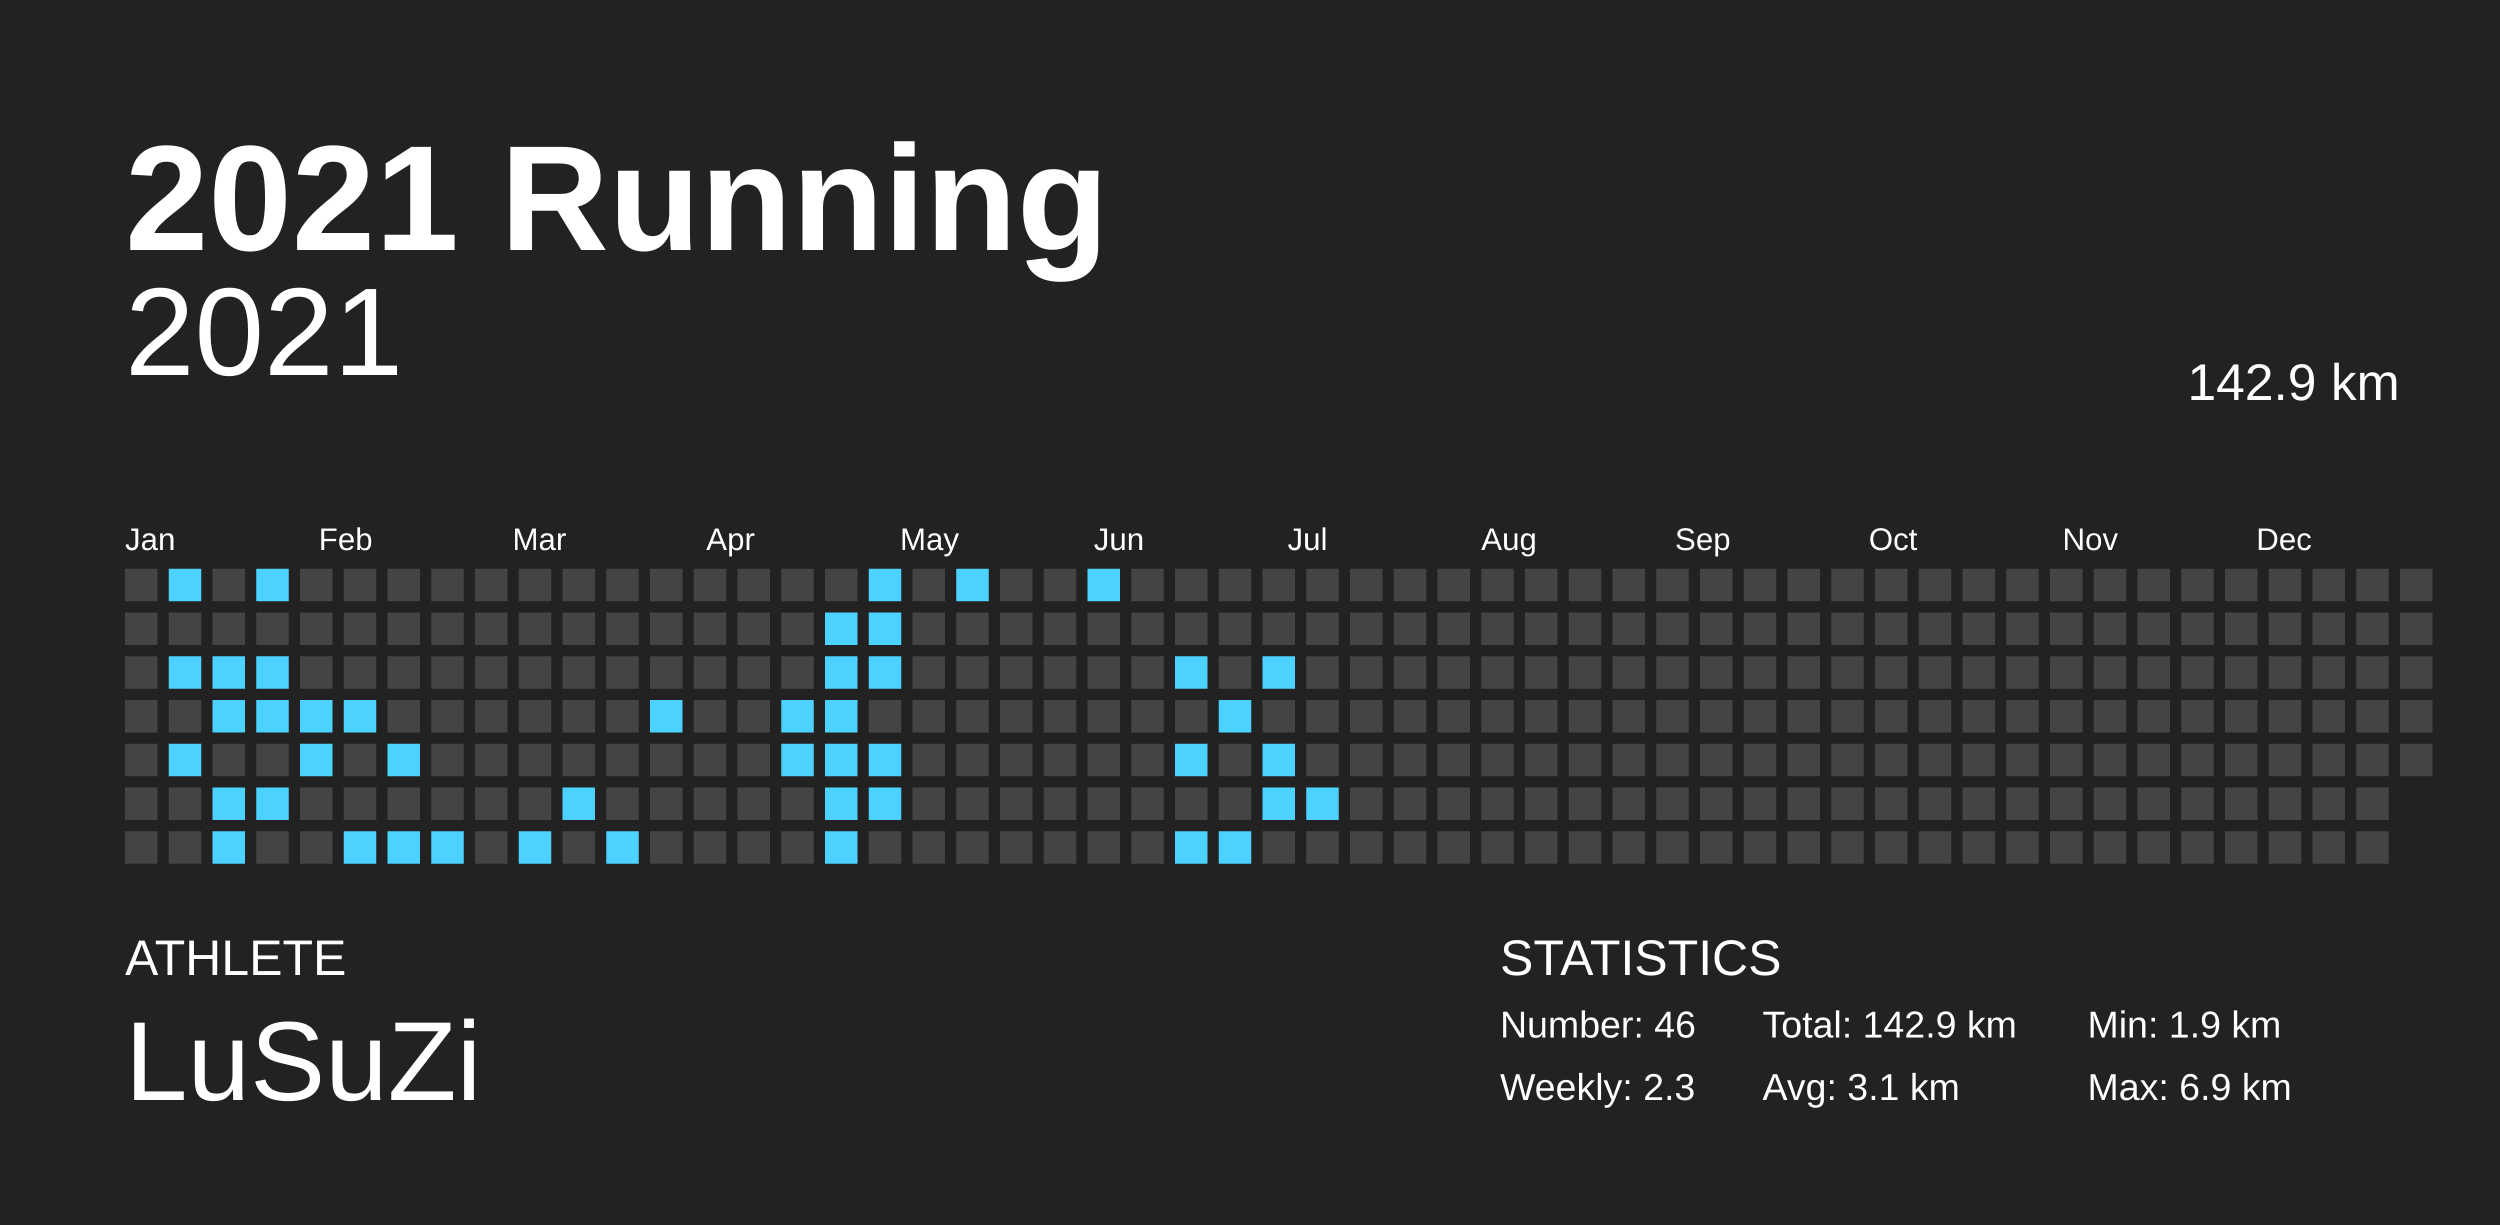
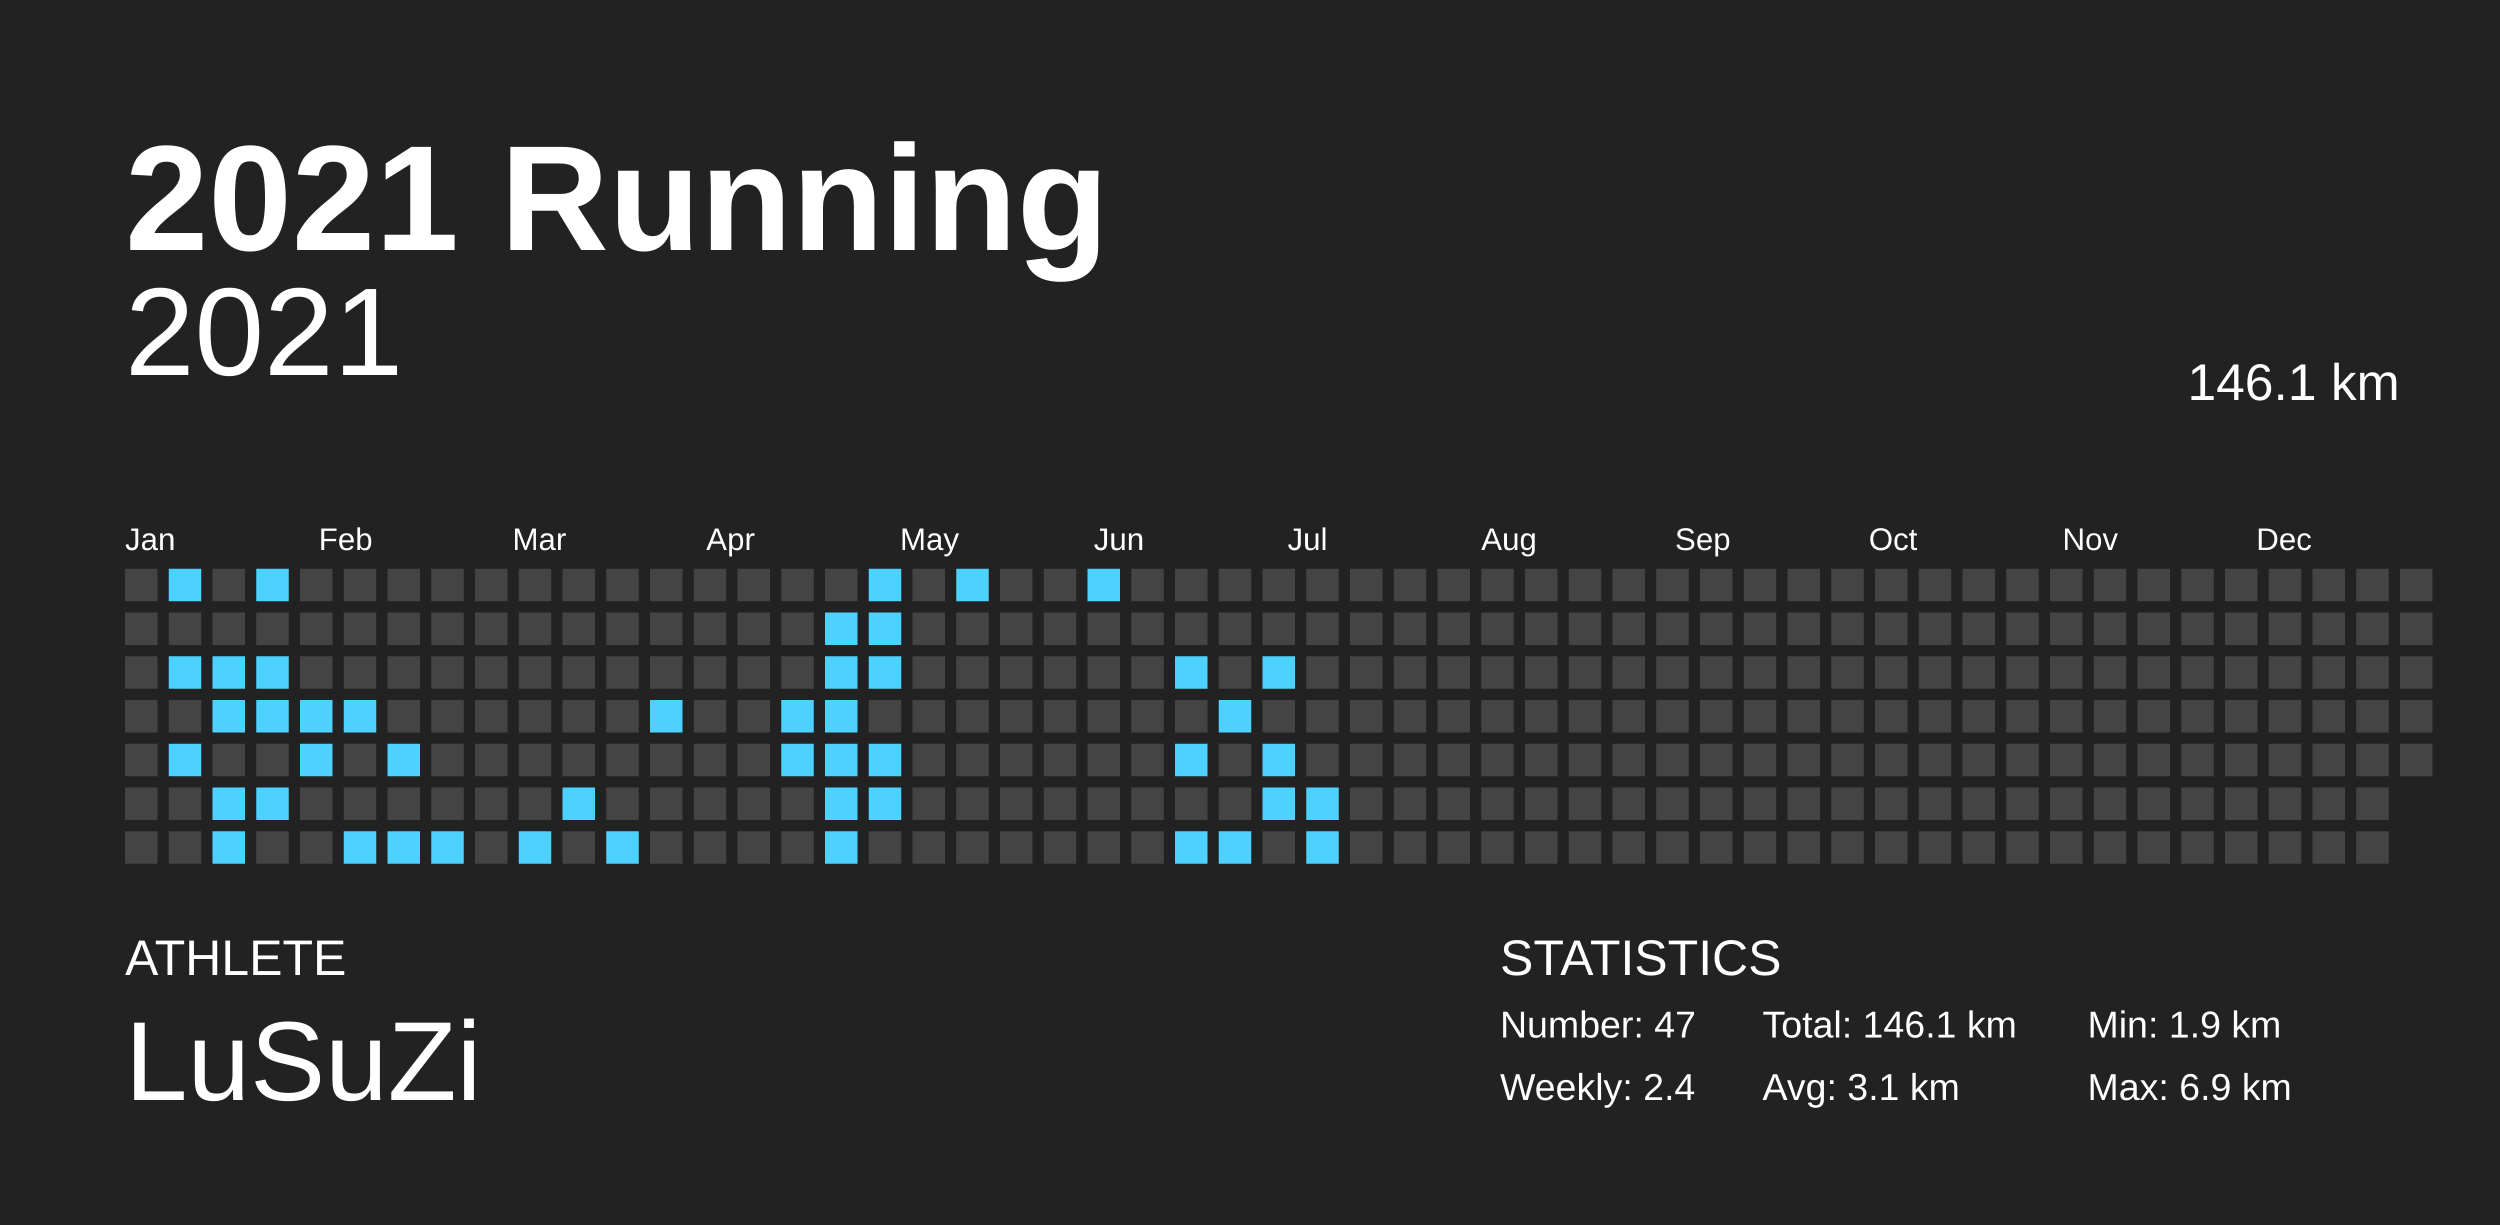
<svg xmlns="http://www.w3.org/2000/svg" baseProfile="full" height="98mm" version="1.1" viewBox="0,0,200,98" width="200mm">
  <defs />
  <rect fill="#222222" height="98" width="200" x="0" y="0" />
  <text fill="#FFFFFF" style="font-size:12px; font-family:Arial; font-weight:bold;" x="10" y="20">2021 Running</text>
  <text fill="#FFFFFF" style="font-size:4px; font-family:Arial" x="10" y="78">ATHLETE</text>
  <text fill="#FFFFFF" style="font-size:9px; font-family:Arial" x="10" y="88">LuSuZi</text>
  <text fill="#FFFFFF" style="font-size:4px; font-family:Arial" x="120" y="78">STATISTICS</text>
-   <text fill="#FFFFFF" style="font-size:3px; font-family:Arial" x="120" y="83">Number: 46</text>
-   <text fill="#FFFFFF" style="font-size:3px; font-family:Arial" x="120" y="88">Weekly: 2.3</text>
-   <text fill="#FFFFFF" style="font-size:3px; font-family:Arial" x="141" y="83">Total: 142.9 km</text>
+   <text fill="#FFFFFF" style="font-size:3px; font-family:Arial" x="120" y="83">Number: 47</text>
+   <text fill="#FFFFFF" style="font-size:3px; font-family:Arial" x="120" y="88">Weekly: 2.4</text>
+   <text fill="#FFFFFF" style="font-size:3px; font-family:Arial" x="141" y="83">Total: 146.1 km</text>
  <text fill="#FFFFFF" style="font-size:3px; font-family:Arial" x="141" y="88">Avg: 3.1 km</text>
  <text fill="#FFFFFF" style="font-size:3px; font-family:Arial" x="167" y="83">Min: 1.9 km</text>
  <text fill="#FFFFFF" style="font-size:3px; font-family:Arial" x="167" y="88">Max: 6.9 km</text>
  <text alignment-baseline="hanging" fill="#FFFFFF" style="font-size:10.0px; font-family:Arial;" x="10" y="30">2021</text>
-   <text alignment-baseline="hanging" fill="#FFFFFF" style="font-size:4.125px; font-family:Arial;" x="175" y="32">142.9 km</text>
+   <text alignment-baseline="hanging" fill="#FFFFFF" style="font-size:4.125px; font-family:Arial;" x="175" y="32">146.1 km</text>
  <text fill="#FFFFFF" style="font-size:2.5px; font-family:Arial" x="10.0" y="44">Jan</text>
  <text fill="#FFFFFF" style="font-size:2.5px; font-family:Arial" x="25.5" y="44">Feb</text>
  <text fill="#FFFFFF" style="font-size:2.5px; font-family:Arial" x="41.0" y="44">Mar</text>
  <text fill="#FFFFFF" style="font-size:2.5px; font-family:Arial" x="56.5" y="44">Apr</text>
  <text fill="#FFFFFF" style="font-size:2.5px; font-family:Arial" x="72.0" y="44">May</text>
  <text fill="#FFFFFF" style="font-size:2.5px; font-family:Arial" x="87.5" y="44">Jun</text>
  <text fill="#FFFFFF" style="font-size:2.5px; font-family:Arial" x="103.0" y="44">Jul</text>
  <text fill="#FFFFFF" style="font-size:2.5px; font-family:Arial" x="118.5" y="44">Aug</text>
  <text fill="#FFFFFF" style="font-size:2.5px; font-family:Arial" x="134.0" y="44">Sep</text>
  <text fill="#FFFFFF" style="font-size:2.5px; font-family:Arial" x="149.5" y="44">Oct</text>
  <text fill="#FFFFFF" style="font-size:2.5px; font-family:Arial" x="165.0" y="44">Nov</text>
  <text fill="#FFFFFF" style="font-size:2.5px; font-family:Arial" x="180.5" y="44">Dec</text>
  <rect fill="#444444" height="2.6" width="2.6" x="10.0" y="45.5" />
  <rect fill="#444444" height="2.6" width="2.6" x="10.0" y="49.0" />
  <rect fill="#444444" height="2.6" width="2.6" x="10.0" y="52.5" />
  <rect fill="#444444" height="2.6" width="2.6" x="10.0" y="56.0" />
  <rect fill="#444444" height="2.6" width="2.6" x="10.0" y="59.5" />
  <rect fill="#444444" height="2.6" width="2.6" x="10.0" y="63.0" />
  <rect fill="#444444" height="2.6" width="2.6" x="10.0" y="66.5" />
  <rect fill="#4dd2ff" height="2.6" width="2.6" x="13.5" y="45.5" />
  <rect fill="#444444" height="2.6" width="2.6" x="13.5" y="49.0" />
  <rect fill="#4dd2ff" height="2.6" width="2.6" x="13.5" y="52.5" />
  <rect fill="#444444" height="2.6" width="2.6" x="13.5" y="56.0" />
  <rect fill="#4dd2ff" height="2.6" width="2.6" x="13.5" y="59.5" />
  <rect fill="#444444" height="2.6" width="2.6" x="13.5" y="63.0" />
  <rect fill="#444444" height="2.6" width="2.6" x="13.5" y="66.5" />
  <rect fill="#444444" height="2.6" width="2.6" x="17.0" y="45.5" />
  <rect fill="#444444" height="2.6" width="2.6" x="17.0" y="49.0" />
  <rect fill="#4dd2ff" height="2.6" width="2.6" x="17.0" y="52.5" />
  <rect fill="#4dd2ff" height="2.6" width="2.6" x="17.0" y="56.0" />
  <rect fill="#444444" height="2.6" width="2.6" x="17.0" y="59.5" />
  <rect fill="#4dd2ff" height="2.6" width="2.6" x="17.0" y="63.0" />
  <rect fill="#4dd2ff" height="2.6" width="2.6" x="17.0" y="66.5" />
  <rect fill="#4dd2ff" height="2.6" width="2.6" x="20.5" y="45.5" />
  <rect fill="#444444" height="2.6" width="2.6" x="20.5" y="49.0" />
  <rect fill="#4dd2ff" height="2.6" width="2.6" x="20.5" y="52.5" />
  <rect fill="#4dd2ff" height="2.6" width="2.6" x="20.5" y="56.0" />
  <rect fill="#444444" height="2.6" width="2.6" x="20.5" y="59.5" />
  <rect fill="#4dd2ff" height="2.6" width="2.6" x="20.5" y="63.0" />
  <rect fill="#444444" height="2.6" width="2.6" x="20.5" y="66.5" />
  <rect fill="#444444" height="2.6" width="2.6" x="24.0" y="45.5" />
  <rect fill="#444444" height="2.6" width="2.6" x="24.0" y="49.0" />
  <rect fill="#444444" height="2.6" width="2.6" x="24.0" y="52.5" />
  <rect fill="#4dd2ff" height="2.6" width="2.6" x="24.0" y="56.0" />
  <rect fill="#4dd2ff" height="2.6" width="2.6" x="24.0" y="59.5" />
  <rect fill="#444444" height="2.6" width="2.6" x="24.0" y="63.0" />
  <rect fill="#444444" height="2.6" width="2.6" x="24.0" y="66.5" />
  <rect fill="#444444" height="2.6" width="2.6" x="27.5" y="45.5" />
  <rect fill="#444444" height="2.6" width="2.6" x="27.5" y="49.0" />
  <rect fill="#444444" height="2.6" width="2.6" x="27.5" y="52.5" />
  <rect fill="#4dd2ff" height="2.6" width="2.6" x="27.5" y="56.0" />
  <rect fill="#444444" height="2.6" width="2.6" x="27.5" y="59.5" />
  <rect fill="#444444" height="2.6" width="2.6" x="27.5" y="63.0" />
  <rect fill="#4dd2ff" height="2.6" width="2.6" x="27.5" y="66.5" />
  <rect fill="#444444" height="2.6" width="2.6" x="31.0" y="45.5" />
  <rect fill="#444444" height="2.6" width="2.6" x="31.0" y="49.0" />
  <rect fill="#444444" height="2.6" width="2.6" x="31.0" y="52.5" />
  <rect fill="#444444" height="2.6" width="2.6" x="31.0" y="56.0" />
  <rect fill="#4dd2ff" height="2.6" width="2.6" x="31.0" y="59.5" />
  <rect fill="#444444" height="2.6" width="2.6" x="31.0" y="63.0" />
  <rect fill="#4dd2ff" height="2.6" width="2.6" x="31.0" y="66.5" />
  <rect fill="#444444" height="2.6" width="2.6" x="34.5" y="45.5" />
  <rect fill="#444444" height="2.6" width="2.6" x="34.5" y="49.0" />
  <rect fill="#444444" height="2.6" width="2.6" x="34.5" y="52.5" />
  <rect fill="#444444" height="2.6" width="2.6" x="34.5" y="56.0" />
  <rect fill="#444444" height="2.6" width="2.6" x="34.5" y="59.5" />
  <rect fill="#444444" height="2.6" width="2.6" x="34.5" y="63.0" />
  <rect fill="#4dd2ff" height="2.6" width="2.6" x="34.5" y="66.5" />
  <rect fill="#444444" height="2.6" width="2.6" x="38.0" y="45.5" />
  <rect fill="#444444" height="2.6" width="2.6" x="38.0" y="49.0" />
  <rect fill="#444444" height="2.6" width="2.6" x="38.0" y="52.5" />
  <rect fill="#444444" height="2.6" width="2.6" x="38.0" y="56.0" />
  <rect fill="#444444" height="2.6" width="2.6" x="38.0" y="59.5" />
  <rect fill="#444444" height="2.6" width="2.6" x="38.0" y="63.0" />
  <rect fill="#444444" height="2.6" width="2.6" x="38.0" y="66.5" />
  <rect fill="#444444" height="2.6" width="2.6" x="41.5" y="45.5" />
  <rect fill="#444444" height="2.6" width="2.6" x="41.5" y="49.0" />
  <rect fill="#444444" height="2.6" width="2.6" x="41.5" y="52.5" />
  <rect fill="#444444" height="2.6" width="2.6" x="41.5" y="56.0" />
  <rect fill="#444444" height="2.6" width="2.6" x="41.5" y="59.5" />
  <rect fill="#444444" height="2.6" width="2.6" x="41.5" y="63.0" />
  <rect fill="#4dd2ff" height="2.6" width="2.6" x="41.5" y="66.5" />
  <rect fill="#444444" height="2.6" width="2.6" x="45.0" y="45.5" />
  <rect fill="#444444" height="2.6" width="2.6" x="45.0" y="49.0" />
  <rect fill="#444444" height="2.6" width="2.6" x="45.0" y="52.5" />
  <rect fill="#444444" height="2.6" width="2.6" x="45.0" y="56.0" />
  <rect fill="#444444" height="2.6" width="2.6" x="45.0" y="59.5" />
  <rect fill="#4dd2ff" height="2.6" width="2.6" x="45.0" y="63.0" />
  <rect fill="#444444" height="2.6" width="2.6" x="45.0" y="66.5" />
  <rect fill="#444444" height="2.6" width="2.6" x="48.5" y="45.5" />
  <rect fill="#444444" height="2.6" width="2.6" x="48.5" y="49.0" />
  <rect fill="#444444" height="2.6" width="2.6" x="48.5" y="52.5" />
  <rect fill="#444444" height="2.6" width="2.6" x="48.5" y="56.0" />
  <rect fill="#444444" height="2.6" width="2.6" x="48.5" y="59.5" />
  <rect fill="#444444" height="2.6" width="2.6" x="48.5" y="63.0" />
  <rect fill="#4dd2ff" height="2.6" width="2.6" x="48.5" y="66.5" />
  <rect fill="#444444" height="2.6" width="2.6" x="52.0" y="45.5" />
  <rect fill="#444444" height="2.6" width="2.6" x="52.0" y="49.0" />
  <rect fill="#444444" height="2.6" width="2.6" x="52.0" y="52.5" />
  <rect fill="#4dd2ff" height="2.6" width="2.6" x="52.0" y="56.0" />
  <rect fill="#444444" height="2.6" width="2.6" x="52.0" y="59.5" />
  <rect fill="#444444" height="2.6" width="2.6" x="52.0" y="63.0" />
  <rect fill="#444444" height="2.6" width="2.6" x="52.0" y="66.5" />
  <rect fill="#444444" height="2.6" width="2.6" x="55.5" y="45.5" />
  <rect fill="#444444" height="2.6" width="2.6" x="55.5" y="49.0" />
  <rect fill="#444444" height="2.6" width="2.6" x="55.5" y="52.5" />
  <rect fill="#444444" height="2.6" width="2.6" x="55.5" y="56.0" />
  <rect fill="#444444" height="2.6" width="2.6" x="55.5" y="59.5" />
  <rect fill="#444444" height="2.6" width="2.6" x="55.5" y="63.0" />
  <rect fill="#444444" height="2.6" width="2.6" x="55.5" y="66.5" />
  <rect fill="#444444" height="2.6" width="2.6" x="59.0" y="45.5" />
  <rect fill="#444444" height="2.6" width="2.6" x="59.0" y="49.0" />
  <rect fill="#444444" height="2.6" width="2.6" x="59.0" y="52.5" />
  <rect fill="#444444" height="2.6" width="2.6" x="59.0" y="56.0" />
  <rect fill="#444444" height="2.6" width="2.6" x="59.0" y="59.5" />
  <rect fill="#444444" height="2.6" width="2.6" x="59.0" y="63.0" />
  <rect fill="#444444" height="2.6" width="2.6" x="59.0" y="66.5" />
  <rect fill="#444444" height="2.6" width="2.6" x="62.5" y="45.5" />
  <rect fill="#444444" height="2.6" width="2.6" x="62.5" y="49.0" />
  <rect fill="#444444" height="2.6" width="2.6" x="62.5" y="52.5" />
  <rect fill="#4dd2ff" height="2.6" width="2.6" x="62.5" y="56.0" />
  <rect fill="#4dd2ff" height="2.6" width="2.6" x="62.5" y="59.5" />
  <rect fill="#444444" height="2.6" width="2.6" x="62.5" y="63.0" />
  <rect fill="#444444" height="2.6" width="2.6" x="62.5" y="66.5" />
  <rect fill="#444444" height="2.6" width="2.6" x="66.0" y="45.5" />
  <rect fill="#4dd2ff" height="2.6" width="2.6" x="66.0" y="49.0" />
  <rect fill="#4dd2ff" height="2.6" width="2.6" x="66.0" y="52.5" />
  <rect fill="#4dd2ff" height="2.6" width="2.6" x="66.0" y="56.0" />
  <rect fill="#4dd2ff" height="2.6" width="2.6" x="66.0" y="59.5" />
  <rect fill="#4dd2ff" height="2.6" width="2.6" x="66.0" y="63.0" />
  <rect fill="#4dd2ff" height="2.6" width="2.6" x="66.0" y="66.5" />
  <rect fill="#4dd2ff" height="2.6" width="2.6" x="69.5" y="45.5" />
  <rect fill="#4dd2ff" height="2.6" width="2.6" x="69.5" y="49.0" />
  <rect fill="#4dd2ff" height="2.6" width="2.6" x="69.5" y="52.5" />
  <rect fill="#444444" height="2.6" width="2.6" x="69.5" y="56.0" />
  <rect fill="#4dd2ff" height="2.6" width="2.6" x="69.5" y="59.5" />
  <rect fill="#4dd2ff" height="2.6" width="2.6" x="69.5" y="63.0" />
  <rect fill="#444444" height="2.6" width="2.6" x="69.5" y="66.5" />
  <rect fill="#444444" height="2.6" width="2.6" x="73.0" y="45.5" />
  <rect fill="#444444" height="2.6" width="2.6" x="73.0" y="49.0" />
  <rect fill="#444444" height="2.6" width="2.6" x="73.0" y="52.5" />
  <rect fill="#444444" height="2.6" width="2.6" x="73.0" y="56.0" />
  <rect fill="#444444" height="2.6" width="2.6" x="73.0" y="59.5" />
  <rect fill="#444444" height="2.6" width="2.6" x="73.0" y="63.0" />
  <rect fill="#444444" height="2.6" width="2.6" x="73.0" y="66.5" />
  <rect fill="#4dd2ff" height="2.6" width="2.6" x="76.5" y="45.5" />
  <rect fill="#444444" height="2.6" width="2.6" x="76.5" y="49.0" />
  <rect fill="#444444" height="2.6" width="2.6" x="76.5" y="52.5" />
  <rect fill="#444444" height="2.6" width="2.6" x="76.5" y="56.0" />
  <rect fill="#444444" height="2.6" width="2.6" x="76.5" y="59.5" />
  <rect fill="#444444" height="2.6" width="2.6" x="76.5" y="63.0" />
  <rect fill="#444444" height="2.6" width="2.6" x="76.5" y="66.5" />
  <rect fill="#444444" height="2.6" width="2.6" x="80.0" y="45.5" />
  <rect fill="#444444" height="2.6" width="2.6" x="80.0" y="49.0" />
  <rect fill="#444444" height="2.6" width="2.6" x="80.0" y="52.5" />
  <rect fill="#444444" height="2.6" width="2.6" x="80.0" y="56.0" />
  <rect fill="#444444" height="2.6" width="2.6" x="80.0" y="59.5" />
  <rect fill="#444444" height="2.6" width="2.6" x="80.0" y="63.0" />
  <rect fill="#444444" height="2.6" width="2.6" x="80.0" y="66.5" />
  <rect fill="#444444" height="2.6" width="2.6" x="83.5" y="45.5" />
  <rect fill="#444444" height="2.6" width="2.6" x="83.5" y="49.0" />
  <rect fill="#444444" height="2.6" width="2.6" x="83.5" y="52.5" />
  <rect fill="#444444" height="2.6" width="2.6" x="83.5" y="56.0" />
  <rect fill="#444444" height="2.6" width="2.6" x="83.5" y="59.5" />
  <rect fill="#444444" height="2.6" width="2.6" x="83.5" y="63.0" />
  <rect fill="#444444" height="2.6" width="2.6" x="83.5" y="66.5" />
  <rect fill="#4dd2ff" height="2.6" width="2.6" x="87.0" y="45.5" />
  <rect fill="#444444" height="2.6" width="2.6" x="87.0" y="49.0" />
  <rect fill="#444444" height="2.6" width="2.6" x="87.0" y="52.5" />
  <rect fill="#444444" height="2.6" width="2.6" x="87.0" y="56.0" />
  <rect fill="#444444" height="2.6" width="2.6" x="87.0" y="59.5" />
  <rect fill="#444444" height="2.6" width="2.6" x="87.0" y="63.0" />
  <rect fill="#444444" height="2.6" width="2.6" x="87.0" y="66.5" />
  <rect fill="#444444" height="2.6" width="2.6" x="90.5" y="45.5" />
  <rect fill="#444444" height="2.6" width="2.6" x="90.5" y="49.0" />
  <rect fill="#444444" height="2.6" width="2.6" x="90.5" y="52.5" />
  <rect fill="#444444" height="2.6" width="2.6" x="90.5" y="56.0" />
  <rect fill="#444444" height="2.6" width="2.6" x="90.5" y="59.5" />
  <rect fill="#444444" height="2.6" width="2.6" x="90.5" y="63.0" />
  <rect fill="#444444" height="2.6" width="2.6" x="90.5" y="66.5" />
  <rect fill="#444444" height="2.6" width="2.6" x="94.0" y="45.5" />
  <rect fill="#444444" height="2.6" width="2.6" x="94.0" y="49.0" />
  <rect fill="#4dd2ff" height="2.6" width="2.6" x="94.0" y="52.5" />
  <rect fill="#444444" height="2.6" width="2.6" x="94.0" y="56.0" />
  <rect fill="#4dd2ff" height="2.6" width="2.6" x="94.0" y="59.5" />
  <rect fill="#444444" height="2.6" width="2.6" x="94.0" y="63.0" />
  <rect fill="#4dd2ff" height="2.6" width="2.6" x="94.0" y="66.5" />
  <rect fill="#444444" height="2.6" width="2.6" x="97.5" y="45.5" />
  <rect fill="#444444" height="2.6" width="2.6" x="97.5" y="49.0" />
  <rect fill="#444444" height="2.6" width="2.6" x="97.5" y="52.5" />
  <rect fill="#4dd2ff" height="2.6" width="2.6" x="97.5" y="56.0" />
  <rect fill="#444444" height="2.6" width="2.6" x="97.5" y="59.5" />
  <rect fill="#444444" height="2.6" width="2.6" x="97.5" y="63.0" />
  <rect fill="#4dd2ff" height="2.6" width="2.6" x="97.5" y="66.5" />
  <rect fill="#444444" height="2.6" width="2.6" x="101.0" y="45.5" />
  <rect fill="#444444" height="2.6" width="2.6" x="101.0" y="49.0" />
  <rect fill="#4dd2ff" height="2.6" width="2.6" x="101.0" y="52.5" />
  <rect fill="#444444" height="2.6" width="2.6" x="101.0" y="56.0" />
  <rect fill="#4dd2ff" height="2.6" width="2.6" x="101.0" y="59.5" />
  <rect fill="#4dd2ff" height="2.6" width="2.6" x="101.0" y="63.0" />
  <rect fill="#444444" height="2.6" width="2.6" x="101.0" y="66.5" />
  <rect fill="#444444" height="2.6" width="2.6" x="104.5" y="45.5" />
  <rect fill="#444444" height="2.6" width="2.6" x="104.5" y="49.0" />
  <rect fill="#444444" height="2.6" width="2.6" x="104.5" y="52.5" />
  <rect fill="#444444" height="2.6" width="2.6" x="104.5" y="56.0" />
  <rect fill="#444444" height="2.6" width="2.6" x="104.5" y="59.5" />
  <rect fill="#4dd2ff" height="2.6" width="2.6" x="104.5" y="63.0" />
-   <rect fill="#444444" height="2.6" width="2.6" x="104.5" y="66.5" />
+   <rect fill="#4dd2ff" height="2.6" width="2.6" x="104.5" y="66.5" />
  <rect fill="#444444" height="2.6" width="2.6" x="108.0" y="45.5" />
  <rect fill="#444444" height="2.6" width="2.6" x="108.0" y="49.0" />
  <rect fill="#444444" height="2.6" width="2.6" x="108.0" y="52.5" />
  <rect fill="#444444" height="2.6" width="2.6" x="108.0" y="56.0" />
  <rect fill="#444444" height="2.6" width="2.6" x="108.0" y="59.5" />
  <rect fill="#444444" height="2.6" width="2.6" x="108.0" y="63.0" />
  <rect fill="#444444" height="2.6" width="2.6" x="108.0" y="66.5" />
  <rect fill="#444444" height="2.6" width="2.6" x="111.5" y="45.5" />
  <rect fill="#444444" height="2.6" width="2.6" x="111.5" y="49.0" />
  <rect fill="#444444" height="2.6" width="2.6" x="111.5" y="52.5" />
  <rect fill="#444444" height="2.6" width="2.6" x="111.5" y="56.0" />
  <rect fill="#444444" height="2.6" width="2.6" x="111.5" y="59.5" />
  <rect fill="#444444" height="2.6" width="2.6" x="111.5" y="63.0" />
  <rect fill="#444444" height="2.6" width="2.6" x="111.5" y="66.5" />
  <rect fill="#444444" height="2.6" width="2.6" x="115.0" y="45.5" />
  <rect fill="#444444" height="2.6" width="2.6" x="115.0" y="49.0" />
  <rect fill="#444444" height="2.6" width="2.6" x="115.0" y="52.5" />
  <rect fill="#444444" height="2.6" width="2.6" x="115.0" y="56.0" />
  <rect fill="#444444" height="2.6" width="2.6" x="115.0" y="59.5" />
  <rect fill="#444444" height="2.6" width="2.6" x="115.0" y="63.0" />
  <rect fill="#444444" height="2.6" width="2.6" x="115.0" y="66.5" />
  <rect fill="#444444" height="2.6" width="2.6" x="118.5" y="45.5" />
  <rect fill="#444444" height="2.6" width="2.6" x="118.5" y="49.0" />
  <rect fill="#444444" height="2.6" width="2.6" x="118.5" y="52.5" />
  <rect fill="#444444" height="2.6" width="2.6" x="118.5" y="56.0" />
  <rect fill="#444444" height="2.6" width="2.6" x="118.5" y="59.5" />
  <rect fill="#444444" height="2.6" width="2.6" x="118.5" y="63.0" />
  <rect fill="#444444" height="2.6" width="2.6" x="118.5" y="66.5" />
  <rect fill="#444444" height="2.6" width="2.6" x="122.0" y="45.5" />
  <rect fill="#444444" height="2.6" width="2.6" x="122.0" y="49.0" />
  <rect fill="#444444" height="2.6" width="2.6" x="122.0" y="52.5" />
  <rect fill="#444444" height="2.6" width="2.6" x="122.0" y="56.0" />
  <rect fill="#444444" height="2.6" width="2.6" x="122.0" y="59.5" />
  <rect fill="#444444" height="2.6" width="2.6" x="122.0" y="63.0" />
  <rect fill="#444444" height="2.6" width="2.6" x="122.0" y="66.5" />
  <rect fill="#444444" height="2.6" width="2.6" x="125.5" y="45.5" />
  <rect fill="#444444" height="2.6" width="2.6" x="125.5" y="49.0" />
  <rect fill="#444444" height="2.6" width="2.6" x="125.5" y="52.5" />
  <rect fill="#444444" height="2.6" width="2.6" x="125.5" y="56.0" />
  <rect fill="#444444" height="2.6" width="2.6" x="125.5" y="59.5" />
  <rect fill="#444444" height="2.6" width="2.6" x="125.5" y="63.0" />
  <rect fill="#444444" height="2.6" width="2.6" x="125.5" y="66.5" />
  <rect fill="#444444" height="2.6" width="2.6" x="129.0" y="45.5" />
  <rect fill="#444444" height="2.6" width="2.6" x="129.0" y="49.0" />
  <rect fill="#444444" height="2.6" width="2.6" x="129.0" y="52.5" />
  <rect fill="#444444" height="2.6" width="2.6" x="129.0" y="56.0" />
  <rect fill="#444444" height="2.6" width="2.6" x="129.0" y="59.5" />
  <rect fill="#444444" height="2.6" width="2.6" x="129.0" y="63.0" />
  <rect fill="#444444" height="2.6" width="2.6" x="129.0" y="66.5" />
  <rect fill="#444444" height="2.6" width="2.6" x="132.5" y="45.5" />
  <rect fill="#444444" height="2.6" width="2.6" x="132.5" y="49.0" />
  <rect fill="#444444" height="2.6" width="2.6" x="132.5" y="52.5" />
  <rect fill="#444444" height="2.6" width="2.6" x="132.5" y="56.0" />
  <rect fill="#444444" height="2.6" width="2.6" x="132.5" y="59.5" />
  <rect fill="#444444" height="2.6" width="2.6" x="132.5" y="63.0" />
  <rect fill="#444444" height="2.6" width="2.6" x="132.5" y="66.5" />
  <rect fill="#444444" height="2.6" width="2.6" x="136.0" y="45.5" />
  <rect fill="#444444" height="2.6" width="2.6" x="136.0" y="49.0" />
  <rect fill="#444444" height="2.6" width="2.6" x="136.0" y="52.5" />
  <rect fill="#444444" height="2.6" width="2.6" x="136.0" y="56.0" />
  <rect fill="#444444" height="2.6" width="2.6" x="136.0" y="59.5" />
  <rect fill="#444444" height="2.6" width="2.6" x="136.0" y="63.0" />
  <rect fill="#444444" height="2.6" width="2.6" x="136.0" y="66.5" />
  <rect fill="#444444" height="2.6" width="2.6" x="139.5" y="45.5" />
  <rect fill="#444444" height="2.6" width="2.6" x="139.5" y="49.0" />
  <rect fill="#444444" height="2.6" width="2.6" x="139.5" y="52.5" />
  <rect fill="#444444" height="2.6" width="2.6" x="139.5" y="56.0" />
  <rect fill="#444444" height="2.6" width="2.6" x="139.5" y="59.5" />
  <rect fill="#444444" height="2.6" width="2.6" x="139.5" y="63.0" />
  <rect fill="#444444" height="2.6" width="2.6" x="139.5" y="66.5" />
  <rect fill="#444444" height="2.6" width="2.6" x="143.0" y="45.5" />
  <rect fill="#444444" height="2.6" width="2.6" x="143.0" y="49.0" />
  <rect fill="#444444" height="2.6" width="2.6" x="143.0" y="52.5" />
  <rect fill="#444444" height="2.6" width="2.6" x="143.0" y="56.0" />
  <rect fill="#444444" height="2.6" width="2.6" x="143.0" y="59.5" />
  <rect fill="#444444" height="2.6" width="2.6" x="143.0" y="63.0" />
  <rect fill="#444444" height="2.6" width="2.6" x="143.0" y="66.5" />
  <rect fill="#444444" height="2.6" width="2.6" x="146.5" y="45.5" />
  <rect fill="#444444" height="2.6" width="2.6" x="146.5" y="49.0" />
  <rect fill="#444444" height="2.6" width="2.6" x="146.5" y="52.5" />
  <rect fill="#444444" height="2.6" width="2.6" x="146.5" y="56.0" />
  <rect fill="#444444" height="2.6" width="2.6" x="146.5" y="59.5" />
  <rect fill="#444444" height="2.6" width="2.6" x="146.5" y="63.0" />
  <rect fill="#444444" height="2.6" width="2.6" x="146.5" y="66.5" />
  <rect fill="#444444" height="2.6" width="2.6" x="150.0" y="45.5" />
  <rect fill="#444444" height="2.6" width="2.6" x="150.0" y="49.0" />
  <rect fill="#444444" height="2.6" width="2.6" x="150.0" y="52.5" />
  <rect fill="#444444" height="2.6" width="2.6" x="150.0" y="56.0" />
  <rect fill="#444444" height="2.6" width="2.6" x="150.0" y="59.5" />
  <rect fill="#444444" height="2.6" width="2.6" x="150.0" y="63.0" />
  <rect fill="#444444" height="2.6" width="2.6" x="150.0" y="66.5" />
  <rect fill="#444444" height="2.6" width="2.6" x="153.5" y="45.5" />
  <rect fill="#444444" height="2.6" width="2.6" x="153.5" y="49.0" />
  <rect fill="#444444" height="2.6" width="2.6" x="153.5" y="52.5" />
  <rect fill="#444444" height="2.6" width="2.6" x="153.5" y="56.0" />
  <rect fill="#444444" height="2.6" width="2.6" x="153.5" y="59.5" />
  <rect fill="#444444" height="2.6" width="2.6" x="153.5" y="63.0" />
  <rect fill="#444444" height="2.6" width="2.6" x="153.5" y="66.5" />
  <rect fill="#444444" height="2.6" width="2.6" x="157.0" y="45.5" />
  <rect fill="#444444" height="2.6" width="2.6" x="157.0" y="49.0" />
  <rect fill="#444444" height="2.6" width="2.6" x="157.0" y="52.5" />
  <rect fill="#444444" height="2.6" width="2.6" x="157.0" y="56.0" />
  <rect fill="#444444" height="2.6" width="2.6" x="157.0" y="59.5" />
  <rect fill="#444444" height="2.6" width="2.6" x="157.0" y="63.0" />
  <rect fill="#444444" height="2.6" width="2.6" x="157.0" y="66.5" />
  <rect fill="#444444" height="2.6" width="2.6" x="160.5" y="45.5" />
  <rect fill="#444444" height="2.6" width="2.6" x="160.5" y="49.0" />
  <rect fill="#444444" height="2.6" width="2.6" x="160.5" y="52.5" />
  <rect fill="#444444" height="2.6" width="2.6" x="160.5" y="56.0" />
  <rect fill="#444444" height="2.6" width="2.6" x="160.5" y="59.5" />
  <rect fill="#444444" height="2.6" width="2.6" x="160.5" y="63.0" />
  <rect fill="#444444" height="2.6" width="2.6" x="160.5" y="66.5" />
  <rect fill="#444444" height="2.6" width="2.6" x="164.0" y="45.5" />
  <rect fill="#444444" height="2.6" width="2.6" x="164.0" y="49.0" />
  <rect fill="#444444" height="2.6" width="2.6" x="164.0" y="52.5" />
  <rect fill="#444444" height="2.6" width="2.6" x="164.0" y="56.0" />
  <rect fill="#444444" height="2.6" width="2.6" x="164.0" y="59.5" />
  <rect fill="#444444" height="2.6" width="2.6" x="164.0" y="63.0" />
  <rect fill="#444444" height="2.6" width="2.6" x="164.0" y="66.5" />
  <rect fill="#444444" height="2.6" width="2.6" x="167.5" y="45.5" />
  <rect fill="#444444" height="2.6" width="2.6" x="167.5" y="49.0" />
  <rect fill="#444444" height="2.6" width="2.6" x="167.5" y="52.5" />
  <rect fill="#444444" height="2.6" width="2.6" x="167.5" y="56.0" />
  <rect fill="#444444" height="2.6" width="2.6" x="167.5" y="59.5" />
  <rect fill="#444444" height="2.6" width="2.6" x="167.5" y="63.0" />
  <rect fill="#444444" height="2.6" width="2.6" x="167.5" y="66.5" />
  <rect fill="#444444" height="2.6" width="2.6" x="171.0" y="45.5" />
  <rect fill="#444444" height="2.6" width="2.6" x="171.0" y="49.0" />
  <rect fill="#444444" height="2.6" width="2.6" x="171.0" y="52.5" />
  <rect fill="#444444" height="2.6" width="2.6" x="171.0" y="56.0" />
  <rect fill="#444444" height="2.6" width="2.6" x="171.0" y="59.5" />
  <rect fill="#444444" height="2.6" width="2.6" x="171.0" y="63.0" />
  <rect fill="#444444" height="2.6" width="2.6" x="171.0" y="66.5" />
  <rect fill="#444444" height="2.6" width="2.6" x="174.5" y="45.5" />
  <rect fill="#444444" height="2.6" width="2.6" x="174.5" y="49.0" />
  <rect fill="#444444" height="2.6" width="2.6" x="174.5" y="52.5" />
  <rect fill="#444444" height="2.6" width="2.6" x="174.5" y="56.0" />
  <rect fill="#444444" height="2.6" width="2.6" x="174.5" y="59.5" />
  <rect fill="#444444" height="2.6" width="2.6" x="174.5" y="63.0" />
  <rect fill="#444444" height="2.6" width="2.6" x="174.5" y="66.5" />
  <rect fill="#444444" height="2.6" width="2.6" x="178.0" y="45.5" />
  <rect fill="#444444" height="2.6" width="2.6" x="178.0" y="49.0" />
  <rect fill="#444444" height="2.6" width="2.6" x="178.0" y="52.5" />
  <rect fill="#444444" height="2.6" width="2.6" x="178.0" y="56.0" />
  <rect fill="#444444" height="2.6" width="2.6" x="178.0" y="59.5" />
  <rect fill="#444444" height="2.6" width="2.6" x="178.0" y="63.0" />
  <rect fill="#444444" height="2.6" width="2.6" x="178.0" y="66.5" />
  <rect fill="#444444" height="2.6" width="2.6" x="181.5" y="45.5" />
  <rect fill="#444444" height="2.6" width="2.6" x="181.5" y="49.0" />
  <rect fill="#444444" height="2.6" width="2.6" x="181.5" y="52.5" />
  <rect fill="#444444" height="2.6" width="2.6" x="181.5" y="56.0" />
  <rect fill="#444444" height="2.6" width="2.6" x="181.5" y="59.5" />
  <rect fill="#444444" height="2.6" width="2.6" x="181.5" y="63.0" />
  <rect fill="#444444" height="2.6" width="2.6" x="181.5" y="66.5" />
  <rect fill="#444444" height="2.6" width="2.6" x="185.0" y="45.5" />
  <rect fill="#444444" height="2.6" width="2.6" x="185.0" y="49.0" />
  <rect fill="#444444" height="2.6" width="2.6" x="185.0" y="52.5" />
  <rect fill="#444444" height="2.6" width="2.6" x="185.0" y="56.0" />
  <rect fill="#444444" height="2.6" width="2.6" x="185.0" y="59.5" />
  <rect fill="#444444" height="2.6" width="2.6" x="185.0" y="63.0" />
  <rect fill="#444444" height="2.6" width="2.6" x="185.0" y="66.5" />
  <rect fill="#444444" height="2.6" width="2.6" x="188.5" y="45.5" />
  <rect fill="#444444" height="2.6" width="2.6" x="188.5" y="49.0" />
  <rect fill="#444444" height="2.6" width="2.6" x="188.5" y="52.5" />
  <rect fill="#444444" height="2.6" width="2.6" x="188.5" y="56.0" />
  <rect fill="#444444" height="2.6" width="2.6" x="188.5" y="59.5" />
  <rect fill="#444444" height="2.6" width="2.6" x="188.5" y="63.0" />
  <rect fill="#444444" height="2.6" width="2.6" x="188.5" y="66.5" />
  <rect fill="#444444" height="2.6" width="2.6" x="192.0" y="45.5" />
  <rect fill="#444444" height="2.6" width="2.6" x="192.0" y="49.0" />
  <rect fill="#444444" height="2.6" width="2.6" x="192.0" y="52.5" />
  <rect fill="#444444" height="2.6" width="2.6" x="192.0" y="56.0" />
  <rect fill="#444444" height="2.6" width="2.6" x="192.0" y="59.5" />
</svg>
